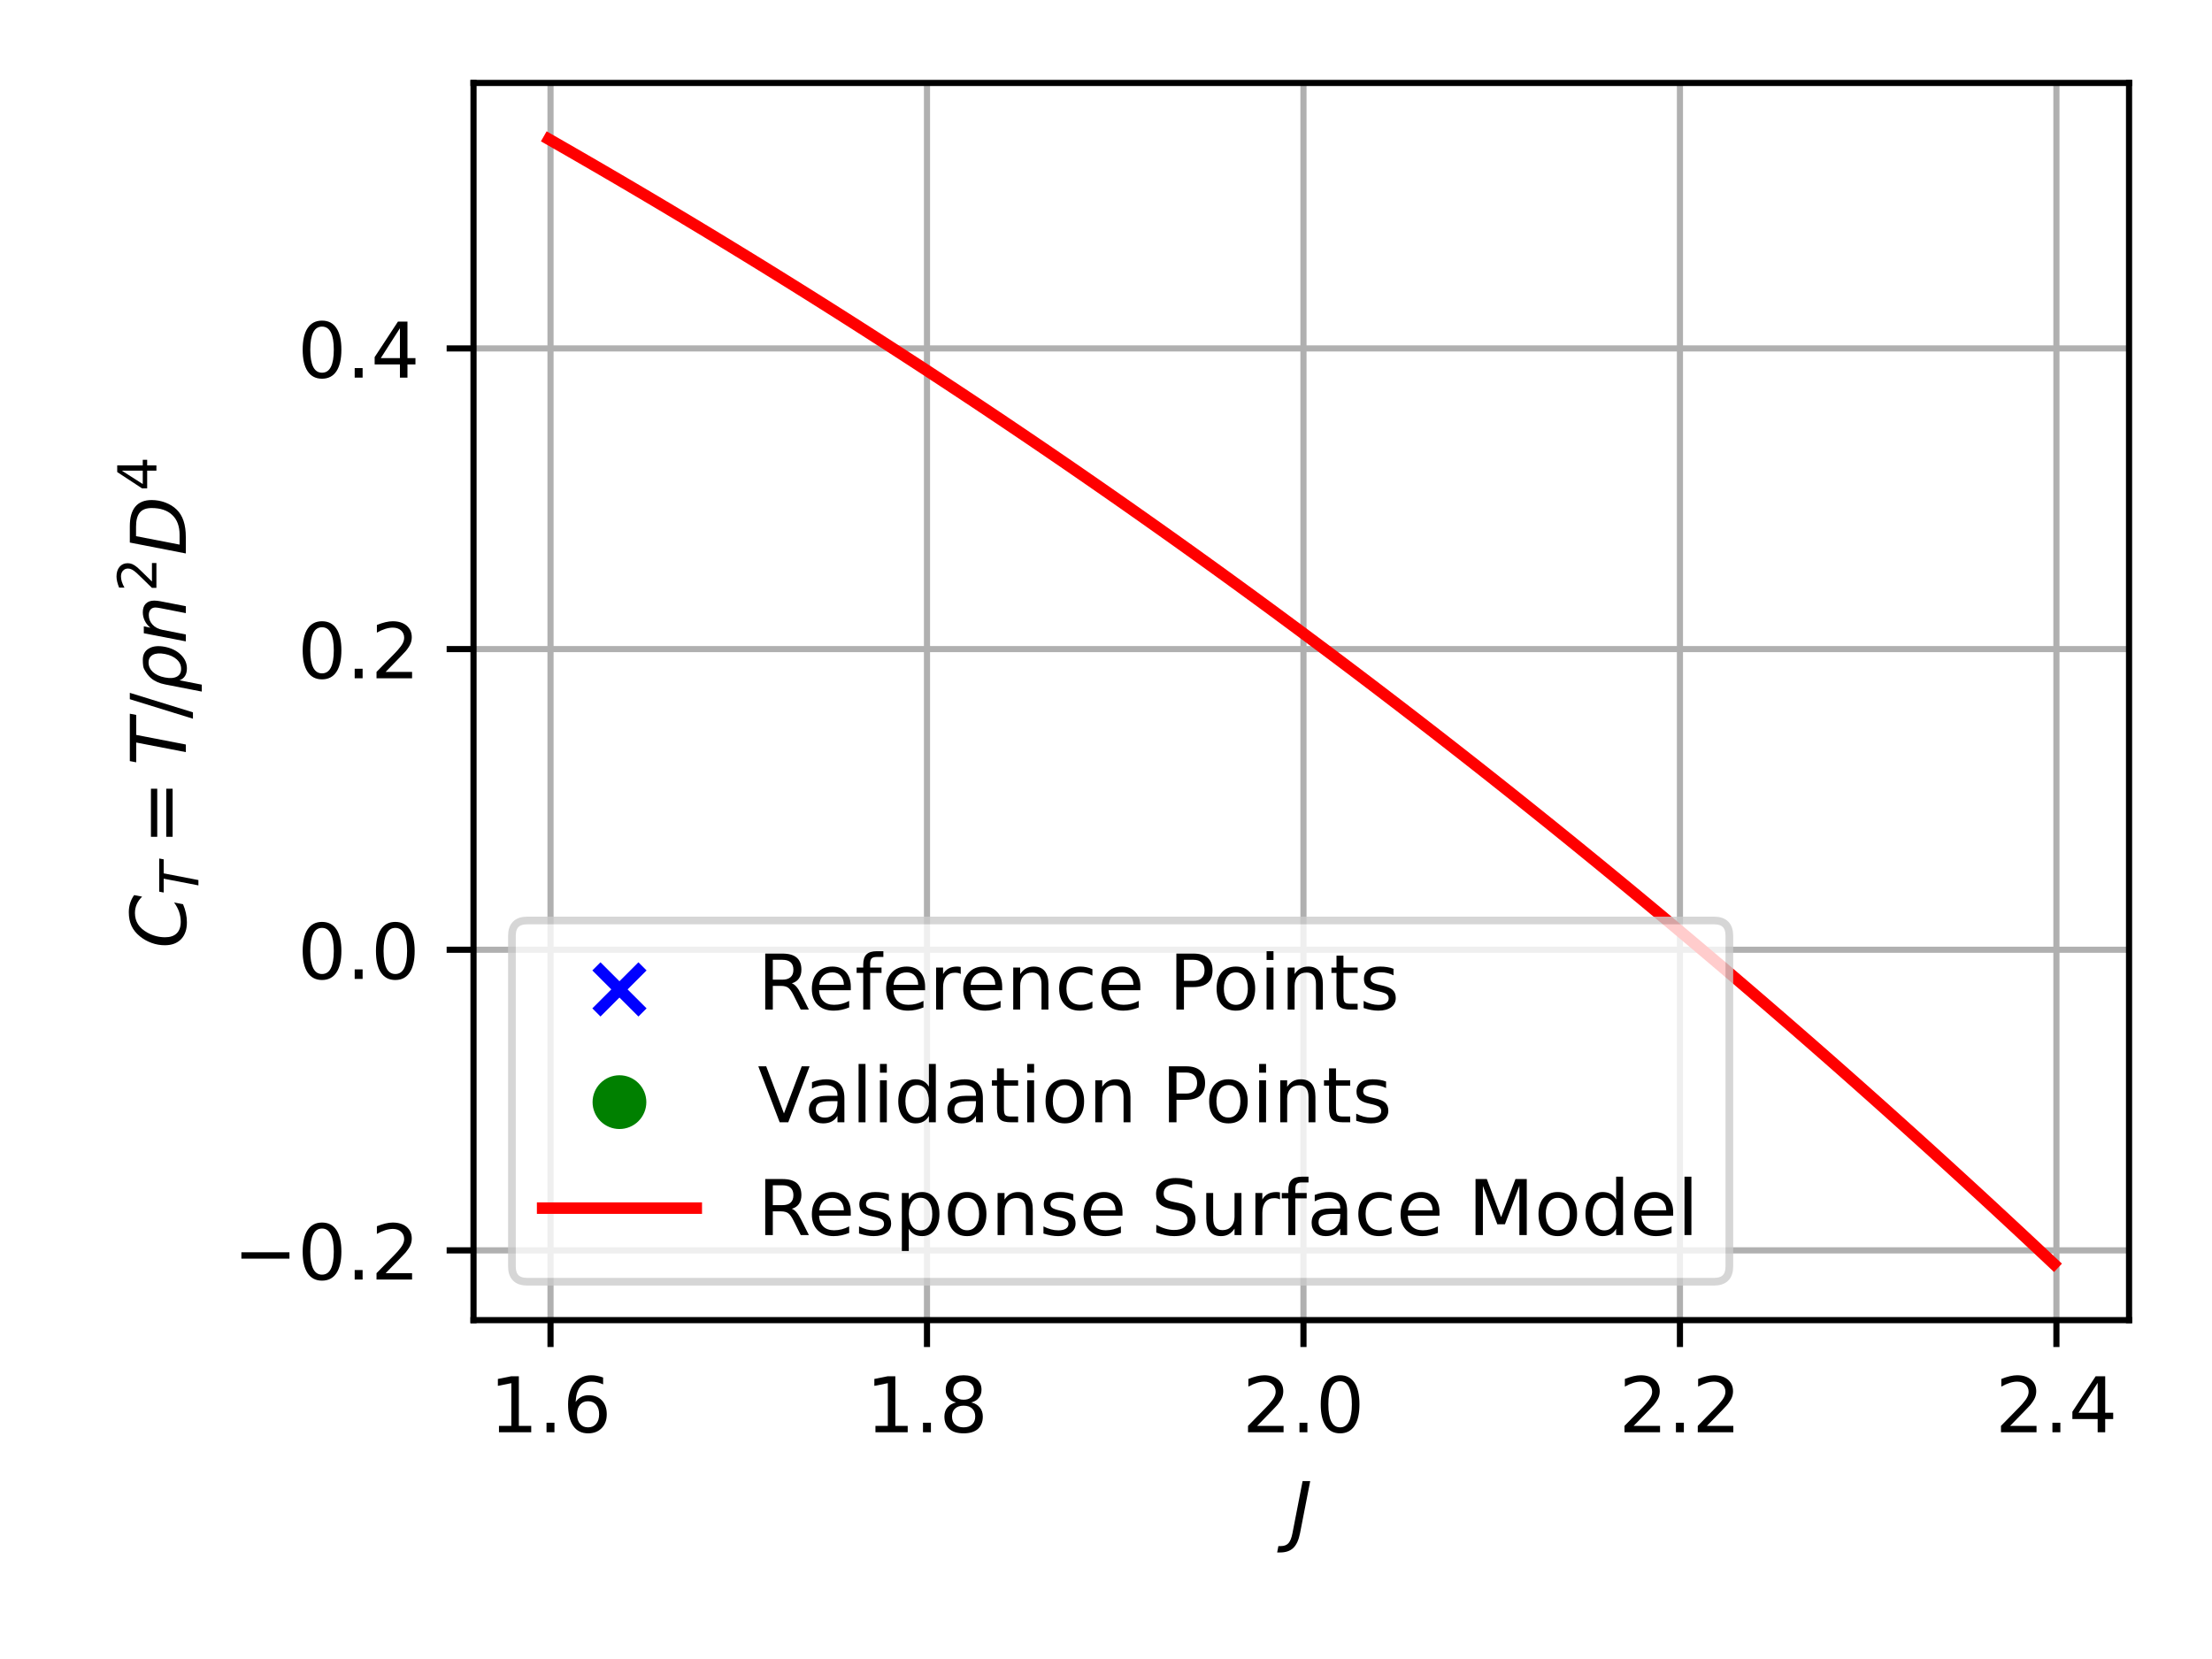
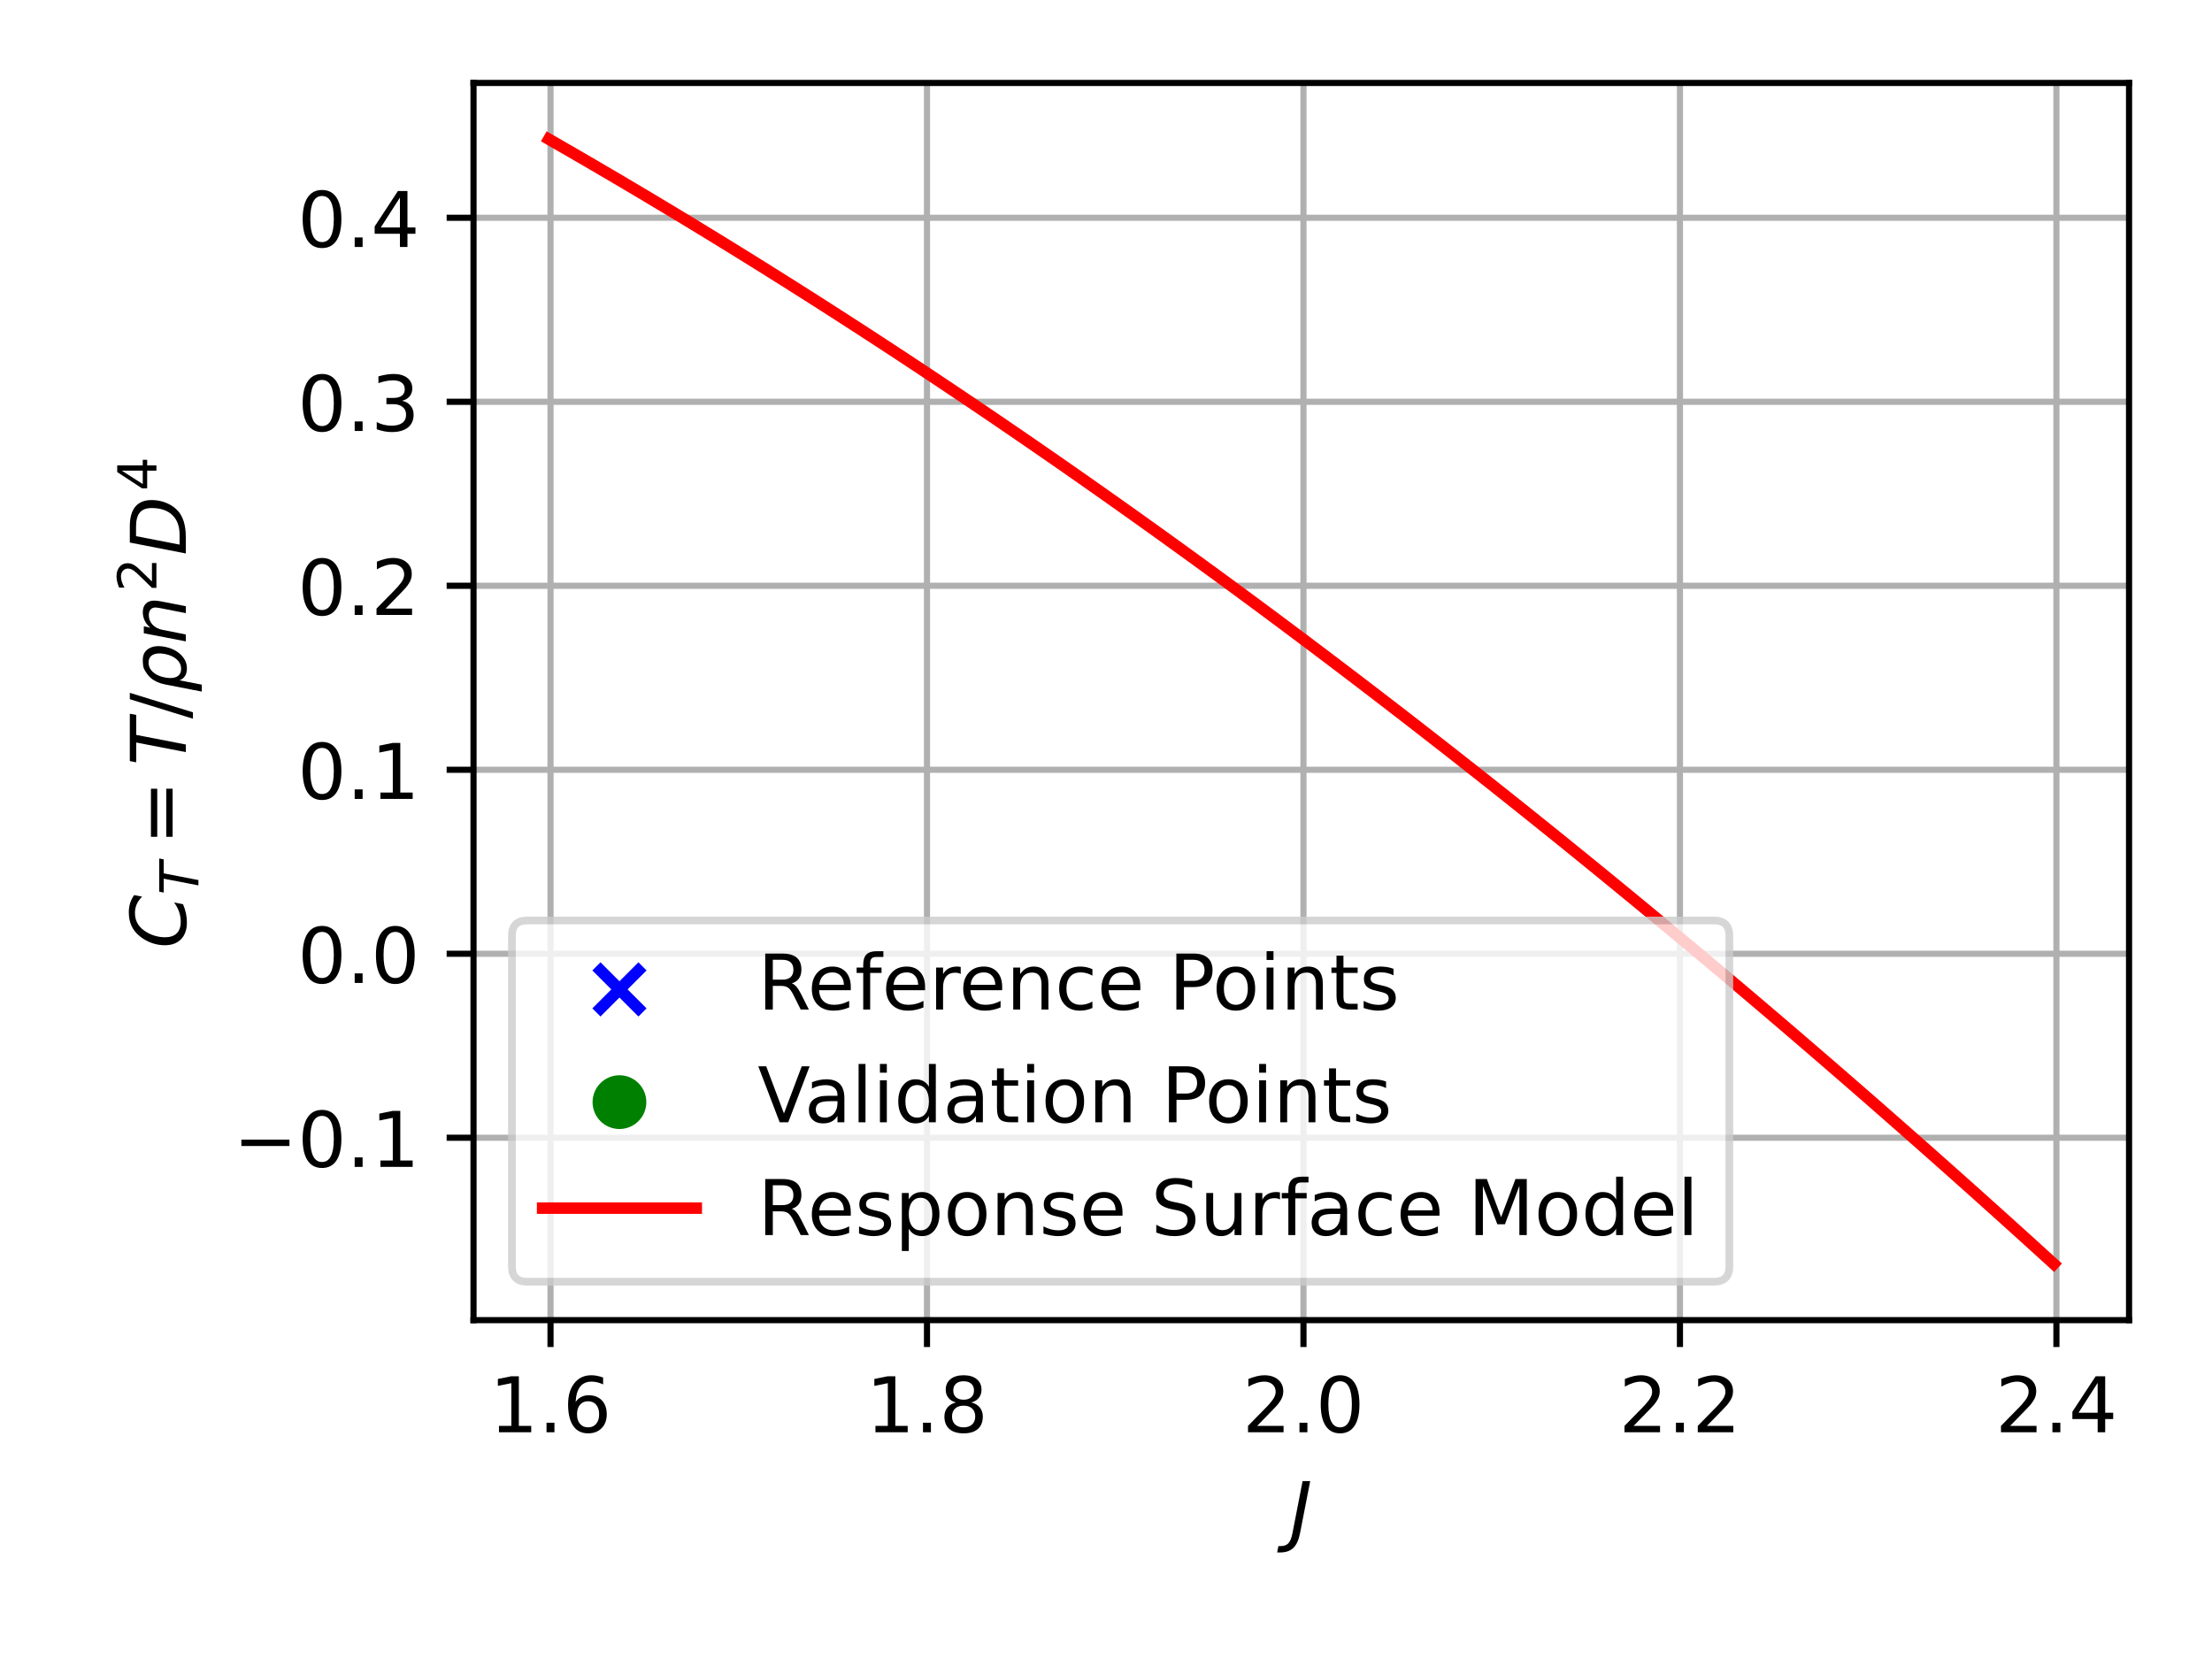
<svg xmlns="http://www.w3.org/2000/svg" xmlns:xlink="http://www.w3.org/1999/xlink" width="288pt" height="216pt" viewBox="0 0 288 216" version="1.1">
  <defs>
    <style type="text/css">*{stroke-linejoin: round; stroke-linecap: butt}</style>
  </defs>
  <g id="figure_1">
    <g id="patch_1">
      <path d="M 0 216  L 288 216  L 288 0  L 0 0  z " style="fill: #ffffff" />
    </g>
    <g id="axes_1">
      <g id="patch_2">
        <path d="M 61.652 171.88  L 277.2 171.88  L 277.2 10.8  L 61.652 10.8  z " style="fill: #ffffff" />
      </g>
      <g id="PathCollection_1" />
      <g id="PathCollection_2" />
      <g id="matplotlib.axis_1">
        <g id="xtick_1">
          <g id="line2d_1">
-             <path d="M 71.677 171.88  L 71.677 10.8  " clip-path="url(#p3c1b1d2e15)" style="fill: none; stroke: #b0b0b0; stroke-width: 0.8; stroke-linecap: square" />
+             <path d="M 71.677 171.88  L 71.677 10.8  " clip-path="url(#pb34cb0d547)" style="fill: none; stroke: #b0b0b0; stroke-width: 0.8; stroke-linecap: square" />
          </g>
          <g id="line2d_2">
            <defs>
-               <path id="md3c1ace499" d="M 0 0  L 0 3.5  " style="stroke: #000000; stroke-width: 0.8" />
-             </defs>
-             <g>
-               <use xlink:href="#md3c1ace499" x="71.677" y="171.88" style="stroke: #000000; stroke-width: 0.8" />
+               <path id="mb09e593b8b" d="M 0 0  L 0 3.5  " style="stroke: #000000; stroke-width: 0.8" />
+             </defs>
+             <g>
+               <use xlink:href="#mb09e593b8b" x="71.677" y="171.88" style="stroke: #000000; stroke-width: 0.8" />
            </g>
          </g>
          <g id="text_1">
            <g transform="translate(63.72524 186.4784) scale(0.1 -0.1)">
              <defs>
                <path id="DejaVuSans-31" d="M 794 531  L 1825 531  L 1825 4091  L 703 3866  L 703 4441  L 1819 4666  L 2450 4666  L 2450 531  L 3481 531  L 3481 0  L 794 0  L 794 531  z " transform="scale(0.015625)" />
                <path id="DejaVuSans-2e" d="M 684 794  L 1344 794  L 1344 0  L 684 0  L 684 794  z " transform="scale(0.015625)" />
                <path id="DejaVuSans-36" d="M 2113 2584  Q 1688 2584 1439 2293  Q 1191 2003 1191 1497  Q 1191 994 1439 701  Q 1688 409 2113 409  Q 2538 409 2786 701  Q 3034 994 3034 1497  Q 3034 2003 2786 2293  Q 2538 2584 2113 2584  z M 3366 4563  L 3366 3988  Q 3128 4100 2886 4159  Q 2644 4219 2406 4219  Q 1781 4219 1451 3797  Q 1122 3375 1075 2522  Q 1259 2794 1537 2939  Q 1816 3084 2150 3084  Q 2853 3084 3261 2657  Q 3669 2231 3669 1497  Q 3669 778 3244 343  Q 2819 -91 2113 -91  Q 1303 -91 875 529  Q 447 1150 447 2328  Q 447 3434 972 4092  Q 1497 4750 2381 4750  Q 2619 4750 2861 4703  Q 3103 4656 3366 4563  z " transform="scale(0.015625)" />
              </defs>
              <use xlink:href="#DejaVuSans-31" />
              <use xlink:href="#DejaVuSans-2e" x="63.623" />
              <use xlink:href="#DejaVuSans-36" x="95.41" />
            </g>
          </g>
        </g>
        <g id="xtick_2">
          <g id="line2d_3">
-             <path d="M 120.693 171.88  L 120.693 10.8  " clip-path="url(#p3c1b1d2e15)" style="fill: none; stroke: #b0b0b0; stroke-width: 0.8; stroke-linecap: square" />
+             <path d="M 120.693 171.88  L 120.693 10.8  " clip-path="url(#pb34cb0d547)" style="fill: none; stroke: #b0b0b0; stroke-width: 0.8; stroke-linecap: square" />
          </g>
          <g id="line2d_4">
            <g>
-               <use xlink:href="#md3c1ace499" x="120.693" y="171.88" style="stroke: #000000; stroke-width: 0.8" />
+               <use xlink:href="#mb09e593b8b" x="120.693" y="171.88" style="stroke: #000000; stroke-width: 0.8" />
            </g>
          </g>
          <g id="text_2">
            <g transform="translate(112.7418 186.4784) scale(0.1 -0.1)">
              <defs>
                <path id="DejaVuSans-38" d="M 2034 2216  Q 1584 2216 1326 1975  Q 1069 1734 1069 1313  Q 1069 891 1326 650  Q 1584 409 2034 409  Q 2484 409 2743 651  Q 3003 894 3003 1313  Q 3003 1734 2745 1975  Q 2488 2216 2034 2216  z M 1403 2484  Q 997 2584 770 2862  Q 544 3141 544 3541  Q 544 4100 942 4425  Q 1341 4750 2034 4750  Q 2731 4750 3128 4425  Q 3525 4100 3525 3541  Q 3525 3141 3298 2862  Q 3072 2584 2669 2484  Q 3125 2378 3379 2068  Q 3634 1759 3634 1313  Q 3634 634 3220 271  Q 2806 -91 2034 -91  Q 1263 -91 848 271  Q 434 634 434 1313  Q 434 1759 690 2068  Q 947 2378 1403 2484  z M 1172 3481  Q 1172 3119 1398 2916  Q 1625 2713 2034 2713  Q 2441 2713 2670 2916  Q 2900 3119 2900 3481  Q 2900 3844 2670 4047  Q 2441 4250 2034 4250  Q 1625 4250 1398 4047  Q 1172 3844 1172 3481  z " transform="scale(0.015625)" />
              </defs>
              <use xlink:href="#DejaVuSans-31" />
              <use xlink:href="#DejaVuSans-2e" x="63.623" />
              <use xlink:href="#DejaVuSans-38" x="95.41" />
            </g>
          </g>
        </g>
        <g id="xtick_3">
          <g id="line2d_5">
-             <path d="M 169.71 171.88  L 169.71 10.8  " clip-path="url(#p3c1b1d2e15)" style="fill: none; stroke: #b0b0b0; stroke-width: 0.8; stroke-linecap: square" />
+             <path d="M 169.71 171.88  L 169.71 10.8  " clip-path="url(#pb34cb0d547)" style="fill: none; stroke: #b0b0b0; stroke-width: 0.8; stroke-linecap: square" />
          </g>
          <g id="line2d_6">
            <g>
-               <use xlink:href="#md3c1ace499" x="169.71" y="171.88" style="stroke: #000000; stroke-width: 0.8" />
+               <use xlink:href="#mb09e593b8b" x="169.71" y="171.88" style="stroke: #000000; stroke-width: 0.8" />
            </g>
          </g>
          <g id="text_3">
            <g transform="translate(161.7584 186.4784) scale(0.1 -0.1)">
              <defs>
                <path id="DejaVuSans-32" d="M 1228 531  L 3431 531  L 3431 0  L 469 0  L 469 531  Q 828 903 1448 1529  Q 2069 2156 2228 2338  Q 2531 2678 2651 2914  Q 2772 3150 2772 3378  Q 2772 3750 2511 3984  Q 2250 4219 1831 4219  Q 1534 4219 1204 4116  Q 875 4013 500 3803  L 500 4441  Q 881 4594 1212 4672  Q 1544 4750 1819 4750  Q 2544 4750 2975 4387  Q 3406 4025 3406 3419  Q 3406 3131 3298 2873  Q 3191 2616 2906 2266  Q 2828 2175 2409 1742  Q 1991 1309 1228 531  z " transform="scale(0.015625)" />
                <path id="DejaVuSans-30" d="M 2034 4250  Q 1547 4250 1301 3770  Q 1056 3291 1056 2328  Q 1056 1369 1301 889  Q 1547 409 2034 409  Q 2525 409 2770 889  Q 3016 1369 3016 2328  Q 3016 3291 2770 3770  Q 2525 4250 2034 4250  z M 2034 4750  Q 2819 4750 3233 4129  Q 3647 3509 3647 2328  Q 3647 1150 3233 529  Q 2819 -91 2034 -91  Q 1250 -91 836 529  Q 422 1150 422 2328  Q 422 3509 836 4129  Q 1250 4750 2034 4750  z " transform="scale(0.015625)" />
              </defs>
              <use xlink:href="#DejaVuSans-32" />
              <use xlink:href="#DejaVuSans-2e" x="63.623" />
              <use xlink:href="#DejaVuSans-30" x="95.41" />
            </g>
          </g>
        </g>
        <g id="xtick_4">
          <g id="line2d_7">
-             <path d="M 218.727 171.88  L 218.727 10.8  " clip-path="url(#p3c1b1d2e15)" style="fill: none; stroke: #b0b0b0; stroke-width: 0.8; stroke-linecap: square" />
+             <path d="M 218.727 171.88  L 218.727 10.8  " clip-path="url(#pb34cb0d547)" style="fill: none; stroke: #b0b0b0; stroke-width: 0.8; stroke-linecap: square" />
          </g>
          <g id="line2d_8">
            <g>
-               <use xlink:href="#md3c1ace499" x="218.727" y="171.88" style="stroke: #000000; stroke-width: 0.8" />
+               <use xlink:href="#mb09e593b8b" x="218.727" y="171.88" style="stroke: #000000; stroke-width: 0.8" />
            </g>
          </g>
          <g id="text_4">
            <g transform="translate(210.775 186.4784) scale(0.1 -0.1)">
              <use xlink:href="#DejaVuSans-32" />
              <use xlink:href="#DejaVuSans-2e" x="63.623" />
              <use xlink:href="#DejaVuSans-32" x="95.41" />
            </g>
          </g>
        </g>
        <g id="xtick_5">
          <g id="line2d_9">
-             <path d="M 267.743 171.88  L 267.743 10.8  " clip-path="url(#p3c1b1d2e15)" style="fill: none; stroke: #b0b0b0; stroke-width: 0.8; stroke-linecap: square" />
+             <path d="M 267.743 171.88  L 267.743 10.8  " clip-path="url(#pb34cb0d547)" style="fill: none; stroke: #b0b0b0; stroke-width: 0.8; stroke-linecap: square" />
          </g>
          <g id="line2d_10">
            <g>
-               <use xlink:href="#md3c1ace499" x="267.743" y="171.88" style="stroke: #000000; stroke-width: 0.8" />
+               <use xlink:href="#mb09e593b8b" x="267.743" y="171.88" style="stroke: #000000; stroke-width: 0.8" />
            </g>
          </g>
          <g id="text_5">
            <g transform="translate(259.7916 186.4784) scale(0.1 -0.1)">
              <defs>
                <path id="DejaVuSans-34" d="M 2419 4116  L 825 1625  L 2419 1625  L 2419 4116  z M 2253 4666  L 3047 4666  L 3047 1625  L 3713 1625  L 3713 1100  L 3047 1100  L 3047 0  L 2419 0  L 2419 1100  L 313 1100  L 313 1709  L 2253 4666  z " transform="scale(0.015625)" />
              </defs>
              <use xlink:href="#DejaVuSans-32" />
              <use xlink:href="#DejaVuSans-2e" x="63.623" />
              <use xlink:href="#DejaVuSans-34" x="95.41" />
            </g>
          </g>
        </g>
        <g id="text_6">
          <g transform="translate(167.926 200.1362) scale(0.1 -0.1)">
            <defs>
              <path id="DejaVuSans-Oblique-4a" d="M 1069 4666  L 1703 4666  L 856 325  Q 691 -522 298 -901  Q -94 -1281 -800 -1281  L -1050 -1281  L -947 -750  L -750 -750  Q -328 -750 -109 -509  Q 109 -269 225 325  L 1069 4666  z " transform="scale(0.015625)" />
            </defs>
            <use xlink:href="#DejaVuSans-Oblique-4a" transform="translate(0 0.09375)" />
          </g>
        </g>
      </g>
      <g id="matplotlib.axis_2">
        <g id="ytick_1">
          <g id="line2d_11">
-             <path d="M 61.652 162.797  L 277.2 162.797  " clip-path="url(#p3c1b1d2e15)" style="fill: none; stroke: #b0b0b0; stroke-width: 0.8; stroke-linecap: square" />
+             <path d="M 61.652 148.13  L 277.2 148.13  " clip-path="url(#pb34cb0d547)" style="fill: none; stroke: #b0b0b0; stroke-width: 0.8; stroke-linecap: square" />
          </g>
          <g id="line2d_12">
            <defs>
-               <path id="mafb0c11d5c" d="M 0 0  L -3.5 0  " style="stroke: #000000; stroke-width: 0.8" />
-             </defs>
-             <g>
-               <use xlink:href="#mafb0c11d5c" x="61.652" y="162.797" style="stroke: #000000; stroke-width: 0.8" />
+               <path id="m1628532a9c" d="M 0 0  L -3.5 0  " style="stroke: #000000; stroke-width: 0.8" />
+             </defs>
+             <g>
+               <use xlink:href="#m1628532a9c" x="61.652" y="148.13" style="stroke: #000000; stroke-width: 0.8" />
            </g>
          </g>
          <g id="text_7">
-             <g transform="translate(30.36919 166.5966) scale(0.1 -0.1)">
+             <g transform="translate(30.36919 151.9291) scale(0.1 -0.1)">
              <defs>
                <path id="DejaVuSans-2212" d="M 678 2272  L 4684 2272  L 4684 1741  L 678 1741  L 678 2272  z " transform="scale(0.015625)" />
              </defs>
              <use xlink:href="#DejaVuSans-2212" />
              <use xlink:href="#DejaVuSans-30" x="83.789" />
              <use xlink:href="#DejaVuSans-2e" x="147.412" />
-               <use xlink:href="#DejaVuSans-32" x="179.199" />
+               <use xlink:href="#DejaVuSans-31" x="179.199" />
            </g>
          </g>
        </g>
        <g id="ytick_2">
          <g id="line2d_13">
-             <path d="M 61.652 123.654  L 277.2 123.654  " clip-path="url(#p3c1b1d2e15)" style="fill: none; stroke: #b0b0b0; stroke-width: 0.8; stroke-linecap: square" />
+             <path d="M 61.652 124.175  L 277.2 124.175  " clip-path="url(#pb34cb0d547)" style="fill: none; stroke: #b0b0b0; stroke-width: 0.8; stroke-linecap: square" />
          </g>
          <g id="line2d_14">
            <g>
-               <use xlink:href="#mafb0c11d5c" x="61.652" y="123.654" style="stroke: #000000; stroke-width: 0.8" />
+               <use xlink:href="#m1628532a9c" x="61.652" y="124.175" style="stroke: #000000; stroke-width: 0.8" />
            </g>
          </g>
          <g id="text_8">
-             <g transform="translate(38.74887 127.4529) scale(0.1 -0.1)">
+             <g transform="translate(38.74887 127.9746) scale(0.1 -0.1)">
              <use xlink:href="#DejaVuSans-30" />
              <use xlink:href="#DejaVuSans-2e" x="63.623" />
              <use xlink:href="#DejaVuSans-30" x="95.41" />
            </g>
          </g>
        </g>
        <g id="ytick_3">
          <g id="line2d_15">
-             <path d="M 61.652 84.51  L 277.2 84.51  " clip-path="url(#p3c1b1d2e15)" style="fill: none; stroke: #b0b0b0; stroke-width: 0.8; stroke-linecap: square" />
+             <path d="M 61.652 100.221  L 277.2 100.221  " clip-path="url(#pb34cb0d547)" style="fill: none; stroke: #b0b0b0; stroke-width: 0.8; stroke-linecap: square" />
          </g>
          <g id="line2d_16">
            <g>
-               <use xlink:href="#mafb0c11d5c" x="61.652" y="84.51" style="stroke: #000000; stroke-width: 0.8" />
+               <use xlink:href="#m1628532a9c" x="61.652" y="100.221" style="stroke: #000000; stroke-width: 0.8" />
            </g>
          </g>
          <g id="text_9">
-             <g transform="translate(38.74887 88.30914) scale(0.1 -0.1)">
+             <g transform="translate(38.74887 104.02) scale(0.1 -0.1)">
              <use xlink:href="#DejaVuSans-30" />
              <use xlink:href="#DejaVuSans-2e" x="63.623" />
-               <use xlink:href="#DejaVuSans-32" x="95.41" />
+               <use xlink:href="#DejaVuSans-31" x="95.41" />
            </g>
          </g>
        </g>
        <g id="ytick_4">
          <g id="line2d_17">
-             <path d="M 61.652 45.366  L 277.2 45.366  " clip-path="url(#p3c1b1d2e15)" style="fill: none; stroke: #b0b0b0; stroke-width: 0.8; stroke-linecap: square" />
+             <path d="M 61.652 76.266  L 277.2 76.266  " clip-path="url(#pb34cb0d547)" style="fill: none; stroke: #b0b0b0; stroke-width: 0.8; stroke-linecap: square" />
          </g>
          <g id="line2d_18">
            <g>
-               <use xlink:href="#mafb0c11d5c" x="61.652" y="45.366" style="stroke: #000000; stroke-width: 0.8" />
+               <use xlink:href="#m1628532a9c" x="61.652" y="76.266" style="stroke: #000000; stroke-width: 0.8" />
            </g>
          </g>
          <g id="text_10">
-             <g transform="translate(38.74887 49.16539) scale(0.1 -0.1)">
+             <g transform="translate(38.74887 80.06548) scale(0.1 -0.1)">
              <use xlink:href="#DejaVuSans-30" />
              <use xlink:href="#DejaVuSans-2e" x="63.623" />
+               <use xlink:href="#DejaVuSans-32" x="95.41" />
+             </g>
+           </g>
+         </g>
+         <g id="ytick_5">
+           <g id="line2d_19">
+             <path d="M 61.652 52.312  L 277.2 52.312  " clip-path="url(#pb34cb0d547)" style="fill: none; stroke: #b0b0b0; stroke-width: 0.8; stroke-linecap: square" />
+           </g>
+           <g id="line2d_20">
+             <g>
+               <use xlink:href="#m1628532a9c" x="61.652" y="52.312" style="stroke: #000000; stroke-width: 0.8" />
+             </g>
+           </g>
+           <g id="text_11">
+             <g transform="translate(38.74887 56.11094) scale(0.1 -0.1)">
+               <defs>
+                 <path id="DejaVuSans-33" d="M 2597 2516  Q 3050 2419 3304 2112  Q 3559 1806 3559 1356  Q 3559 666 3084 287  Q 2609 -91 1734 -91  Q 1441 -91 1130 -33  Q 819 25 488 141  L 488 750  Q 750 597 1062 519  Q 1375 441 1716 441  Q 2309 441 2620 675  Q 2931 909 2931 1356  Q 2931 1769 2642 2001  Q 2353 2234 1838 2234  L 1294 2234  L 1294 2753  L 1863 2753  Q 2328 2753 2575 2939  Q 2822 3125 2822 3475  Q 2822 3834 2567 4026  Q 2313 4219 1838 4219  Q 1578 4219 1281 4162  Q 984 4106 628 3988  L 628 4550  Q 988 4650 1302 4700  Q 1616 4750 1894 4750  Q 2613 4750 3031 4423  Q 3450 4097 3450 3541  Q 3450 3153 3228 2886  Q 3006 2619 2597 2516  z " transform="scale(0.015625)" />
+               </defs>
+               <use xlink:href="#DejaVuSans-30" />
+               <use xlink:href="#DejaVuSans-2e" x="63.623" />
+               <use xlink:href="#DejaVuSans-33" x="95.41" />
+             </g>
+           </g>
+         </g>
+         <g id="ytick_6">
+           <g id="line2d_21">
+             <path d="M 61.652 28.357  L 277.2 28.357  " clip-path="url(#pb34cb0d547)" style="fill: none; stroke: #b0b0b0; stroke-width: 0.8; stroke-linecap: square" />
+           </g>
+           <g id="line2d_22">
+             <g>
+               <use xlink:href="#m1628532a9c" x="61.652" y="28.357" style="stroke: #000000; stroke-width: 0.8" />
+             </g>
+           </g>
+           <g id="text_12">
+             <g transform="translate(38.74887 32.15639) scale(0.1 -0.1)">
+               <use xlink:href="#DejaVuSans-30" />
+               <use xlink:href="#DejaVuSans-2e" x="63.623" />
              <use xlink:href="#DejaVuSans-34" x="95.41" />
            </g>
          </g>
        </g>
-         <g id="text_11">
+         <g id="text_13">
          <g transform="translate(24.26919 123.49) rotate(-90) scale(0.1 -0.1)">
            <defs>
              <path id="DejaVuSans-Oblique-43" d="M 4447 4306  L 4319 3641  Q 4019 3944 3683 4091  Q 3347 4238 2956 4238  Q 2422 4238 2017 3981  Q 1613 3725 1319 3200  Q 1131 2863 1032 2486  Q 934 2109 934 1728  Q 934 1091 1264 756  Q 1594 422 2222 422  Q 2656 422 3056 561  Q 3456 700 3834 978  L 3688 231  Q 3316 72 2936 -9  Q 2556 -91 2175 -91  Q 1278 -91 773 396  Q 269 884 269 1753  Q 269 2309 461 2846  Q 653 3384 1013 3828  Q 1394 4300 1883 4525  Q 2372 4750 3022 4750  Q 3422 4750 3780 4639  Q 4138 4528 4447 4306  z " transform="scale(0.015625)" />
              <path id="DejaVuSans-Oblique-54" d="M 378 4666  L 4325 4666  L 4225 4134  L 2559 4134  L 1759 0  L 1125 0  L 1925 4134  L 275 4134  L 378 4666  z " transform="scale(0.015625)" />
              <path id="DejaVuSans-3d" d="M 678 2906  L 4684 2906  L 4684 2381  L 678 2381  L 678 2906  z M 678 1631  L 4684 1631  L 4684 1100  L 678 1100  L 678 1631  z " transform="scale(0.015625)" />
              <path id="DejaVuSans-2f" d="M 1625 4666  L 2156 4666  L 531 -594  L 0 -594  L 1625 4666  z " transform="scale(0.015625)" />
              <path id="DejaVuSans-Oblique-3c1" d="M 1203 2875  Q 1453 3194 1981 3475  Q 2188 3584 2756 3584  Q 3394 3584 3694 3078  Q 3994 2572 3834 1747  Q 3672 922 3175 415  Q 2678 -91 2041 -91  Q 1656 -91 1409 63  Q 1163 213 1044 525  L 681 -1331  L 103 -1331  L 697 1716  Q 838 2438 1203 2875  z M 3238 1747  Q 3359 2381 3169 2744  Q 2978 3103 2522 3103  Q 2066 3103 1734 2744  Q 1403 2381 1281 1747  Q 1156 1113 1347 750  Q 1538 391 1994 391  Q 2450 391 2781 750  Q 3113 1113 3238 1747  z " transform="scale(0.015625)" />
              <path id="DejaVuSans-Oblique-6e" d="M 3566 2113  L 3156 0  L 2578 0  L 2988 2091  Q 3016 2238 3031 2350  Q 3047 2463 3047 2528  Q 3047 2791 2881 2937  Q 2716 3084 2419 3084  Q 1956 3084 1622 2776  Q 1288 2469 1184 1941  L 800 0  L 225 0  L 903 3500  L 1478 3500  L 1363 2950  Q 1603 3253 1940 3418  Q 2278 3584 2650 3584  Q 3113 3584 3367 3334  Q 3622 3084 3622 2631  Q 3622 2519 3608 2391  Q 3594 2263 3566 2113  z " transform="scale(0.015625)" />
              <path id="DejaVuSans-Oblique-44" d="M 1081 4666  L 2438 4666  Q 3519 4666 4070 4208  Q 4622 3750 4622 2847  Q 4622 2250 4412 1698  Q 4203 1147 3834 769  Q 3463 381 2891 190  Q 2319 0 1538 0  L 172 0  L 1081 4666  z M 1613 4147  L 909 519  L 1734 519  Q 2794 519 3375 1128  Q 3956 1738 3956 2847  Q 3956 3519 3581 3833  Q 3206 4147 2406 4147  L 1613 4147  z " transform="scale(0.015625)" />
            </defs>
            <use xlink:href="#DejaVuSans-Oblique-43" transform="translate(0 0.765625)" />
            <use xlink:href="#DejaVuSans-Oblique-54" transform="translate(69.82422 -15.64062) scale(0.7)" />
            <use xlink:href="#DejaVuSans-3d" transform="translate(134.7998 0.765625)" />
            <use xlink:href="#DejaVuSans-Oblique-54" transform="translate(238.0713 0.765625)" />
            <use xlink:href="#DejaVuSans-2f" transform="translate(299.1553 0.765625)" />
            <use xlink:href="#DejaVuSans-Oblique-3c1" transform="translate(332.8467 0.765625)" />
            <use xlink:href="#DejaVuSans-Oblique-6e" transform="translate(396.3232 0.765625)" />
            <use xlink:href="#DejaVuSans-32" transform="translate(464.352 39.04688) scale(0.7)" />
            <use xlink:href="#DejaVuSans-Oblique-44" transform="translate(511.6226 0.765625)" />
            <use xlink:href="#DejaVuSans-34" transform="translate(595.6413 39.04688) scale(0.7)" />
          </g>
        </g>
      </g>
-       <g id="line2d_19">
-         <path d="M 71.45 18.122  L 73.429 19.255  L 75.408 20.395  L 77.388 21.541  L 79.367 22.693  L 81.346 23.852  L 83.326 25.017  L 85.305 26.189  L 87.284 27.367  L 89.264 28.552  L 91.243 29.744  L 93.222 30.941  L 95.201 32.146  L 97.181 33.357  L 99.16 34.574  L 101.139 35.799  L 103.119 37.03  L 105.098 38.267  L 107.077 39.512  L 109.057 40.763  L 111.036 42.02  L 113.015 43.285  L 114.995 44.556  L 116.974 45.835  L 118.953 47.12  L 120.933 48.411  L 122.912 49.71  L 124.891 51.016  L 126.871 52.328  L 128.85 53.648  L 130.829 54.974  L 132.809 56.308  L 134.788 57.648  L 136.767 58.996  L 138.747 60.35  L 140.726 61.712  L 142.705 63.081  L 144.684 64.456  L 146.664 65.839  L 148.643 67.23  L 150.622 68.627  L 152.602 70.031  L 154.581 71.443  L 156.56 72.862  L 158.54 74.288  L 160.519 75.722  L 162.498 77.163  L 164.478 78.611  L 166.457 80.066  L 168.436 81.529  L 170.416 83  L 172.395 84.477  L 174.374 85.963  L 176.354 87.455  L 178.333 88.955  L 180.312 90.463  L 182.292 91.978  L 184.271 93.501  L 186.25 95.031  L 188.23 96.569  L 190.209 98.114  L 192.188 99.667  L 194.168 101.228  L 196.147 102.797  L 198.126 104.373  L 200.105 105.957  L 202.085 107.548  L 204.064 109.148  L 206.043 110.755  L 208.023 112.37  L 210.002 113.993  L 211.981 115.623  L 213.961 117.262  L 215.94 118.908  L 217.919 120.563  L 219.899 122.225  L 221.878 123.895  L 223.857 125.573  L 225.837 127.26  L 227.816 128.954  L 229.795 130.656  L 231.775 132.367  L 233.754 134.085  L 235.733 135.812  L 237.713 137.546  L 239.692 139.289  L 241.671 141.04  L 243.651 142.8  L 245.63 144.567  L 247.609 146.343  L 249.588 148.127  L 251.568 149.919  L 253.547 151.72  L 255.526 153.529  L 257.506 155.346  L 259.485 157.171  L 261.464 159.006  L 263.444 160.848  L 265.423 162.699  L 267.402 164.558  " clip-path="url(#p3c1b1d2e15)" style="fill: none; stroke: #ff0000; stroke-width: 1.5; stroke-linecap: square" />
+       <g id="line2d_23">
+         <path d="M 71.45 18.122  L 73.429 19.258  L 75.408 20.402  L 77.388 21.553  L 79.367 22.712  L 81.346 23.878  L 83.326 25.051  L 85.305 26.232  L 87.284 27.42  L 89.264 28.615  L 91.243 29.818  L 93.222 31.028  L 95.201 32.246  L 97.181 33.471  L 99.16 34.703  L 101.139 35.942  L 103.119 37.188  L 105.098 38.442  L 107.077 39.703  L 109.057 40.971  L 111.036 42.247  L 113.015 43.529  L 114.995 44.819  L 116.974 46.116  L 118.953 47.42  L 120.933 48.731  L 122.912 50.05  L 124.891 51.375  L 126.871 52.707  L 128.85 54.047  L 130.829 55.393  L 132.809 56.747  L 134.788 58.108  L 136.767 59.475  L 138.747 60.85  L 140.726 62.232  L 142.705 63.62  L 144.684 65.016  L 146.664 66.419  L 148.643 67.828  L 150.622 69.244  L 152.602 70.668  L 154.581 72.098  L 156.56 73.535  L 158.54 74.979  L 160.519 76.43  L 162.498 77.887  L 164.478 79.352  L 166.457 80.823  L 168.436 82.301  L 170.416 83.786  L 172.395 85.277  L 174.374 86.776  L 176.354 88.281  L 178.333 89.793  L 180.312 91.311  L 182.292 92.836  L 184.271 94.368  L 186.25 95.907  L 188.23 97.452  L 190.209 99.004  L 192.188 100.562  L 194.168 102.127  L 196.147 103.699  L 198.126 105.277  L 200.105 106.862  L 202.085 108.454  L 204.064 110.052  L 206.043 111.656  L 208.023 113.267  L 210.002 114.885  L 211.981 116.509  L 213.961 118.139  L 215.94 119.776  L 217.919 121.419  L 219.899 123.069  L 221.878 124.725  L 223.857 126.388  L 225.837 128.057  L 227.816 129.732  L 229.795 131.414  L 231.775 133.102  L 233.754 134.797  L 235.733 136.497  L 237.713 138.205  L 239.692 139.918  L 241.671 141.638  L 243.651 143.363  L 245.63 145.096  L 247.609 146.834  L 249.588 148.579  L 251.568 150.33  L 253.547 152.087  L 255.526 153.85  L 257.506 155.619  L 259.485 157.395  L 261.464 159.176  L 263.444 160.964  L 265.423 162.758  L 267.402 164.558  " clip-path="url(#pb34cb0d547)" style="fill: none; stroke: #ff0000; stroke-width: 1.5; stroke-linecap: square" />
      </g>
      <g id="patch_3">
        <path d="M 61.652 171.88  L 61.652 10.8  " style="fill: none; stroke: #000000; stroke-width: 0.8; stroke-linejoin: miter; stroke-linecap: square" />
      </g>
      <g id="patch_4">
        <path d="M 277.2 171.88  L 277.2 10.8  " style="fill: none; stroke: #000000; stroke-width: 0.8; stroke-linejoin: miter; stroke-linecap: square" />
      </g>
      <g id="patch_5">
        <path d="M 61.652 171.88  L 277.2 171.88  " style="fill: none; stroke: #000000; stroke-width: 0.8; stroke-linejoin: miter; stroke-linecap: square" />
      </g>
      <g id="patch_6">
        <path d="M 61.652 10.8  L 277.2 10.8  " style="fill: none; stroke: #000000; stroke-width: 0.8; stroke-linejoin: miter; stroke-linecap: square" />
      </g>
      <g id="legend_1">
        <g id="patch_7">
          <path d="M 68.652 166.88  L 223.16 166.88  Q 225.16 166.88 225.16 164.88  L 225.16 121.846  Q 225.16 119.846 223.16 119.846  L 68.652 119.846  Q 66.652 119.846 66.652 121.846  L 66.652 164.88  Q 66.652 166.88 68.652 166.88  z " style="fill: #ffffff; opacity: 0.8; stroke: #cccccc; stroke-linejoin: miter" />
        </g>
        <g id="PathCollection_3">
          <defs>
-             <path id="md3811c3de9" d="M -3 3  L 3 -3  M -3 -3  L 3 3  " style="stroke: #0000ff; stroke-width: 1.5" />
+             <path id="mf04cfce886" d="M -3 3  L 3 -3  M -3 -3  L 3 3  " style="stroke: #0000ff; stroke-width: 1.5" />
          </defs>
          <g>
-             <use xlink:href="#md3811c3de9" x="80.652" y="128.819" style="fill: #0000ff; stroke: #0000ff; stroke-width: 1.5" />
-           </g>
-         </g>
-         <g id="text_12">
+             <use xlink:href="#mf04cfce886" x="80.652" y="128.819" style="fill: #0000ff; stroke: #0000ff; stroke-width: 1.5" />
+           </g>
+         </g>
+         <g id="text_14">
          <g transform="translate(98.652 131.4441) scale(0.1 -0.1)">
            <defs>
              <path id="DejaVuSans-52" d="M 2841 2188  Q 3044 2119 3236 1894  Q 3428 1669 3622 1275  L 4263 0  L 3584 0  L 2988 1197  Q 2756 1666 2539 1819  Q 2322 1972 1947 1972  L 1259 1972  L 1259 0  L 628 0  L 628 4666  L 2053 4666  Q 2853 4666 3247 4331  Q 3641 3997 3641 3322  Q 3641 2881 3436 2590  Q 3231 2300 2841 2188  z M 1259 4147  L 1259 2491  L 2053 2491  Q 2509 2491 2742 2702  Q 2975 2913 2975 3322  Q 2975 3731 2742 3939  Q 2509 4147 2053 4147  L 1259 4147  z " transform="scale(0.015625)" />
              <path id="DejaVuSans-65" d="M 3597 1894  L 3597 1613  L 953 1613  Q 991 1019 1311 708  Q 1631 397 2203 397  Q 2534 397 2845 478  Q 3156 559 3463 722  L 3463 178  Q 3153 47 2828 -22  Q 2503 -91 2169 -91  Q 1331 -91 842 396  Q 353 884 353 1716  Q 353 2575 817 3079  Q 1281 3584 2069 3584  Q 2775 3584 3186 3129  Q 3597 2675 3597 1894  z M 3022 2063  Q 3016 2534 2758 2815  Q 2500 3097 2075 3097  Q 1594 3097 1305 2825  Q 1016 2553 972 2059  L 3022 2063  z " transform="scale(0.015625)" />
              <path id="DejaVuSans-66" d="M 2375 4863  L 2375 4384  L 1825 4384  Q 1516 4384 1395 4259  Q 1275 4134 1275 3809  L 1275 3500  L 2222 3500  L 2222 3053  L 1275 3053  L 1275 0  L 697 0  L 697 3053  L 147 3053  L 147 3500  L 697 3500  L 697 3744  Q 697 4328 969 4595  Q 1241 4863 1831 4863  L 2375 4863  z " transform="scale(0.015625)" />
              <path id="DejaVuSans-72" d="M 2631 2963  Q 2534 3019 2420 3045  Q 2306 3072 2169 3072  Q 1681 3072 1420 2755  Q 1159 2438 1159 1844  L 1159 0  L 581 0  L 581 3500  L 1159 3500  L 1159 2956  Q 1341 3275 1631 3429  Q 1922 3584 2338 3584  Q 2397 3584 2469 3576  Q 2541 3569 2628 3553  L 2631 2963  z " transform="scale(0.015625)" />
              <path id="DejaVuSans-6e" d="M 3513 2113  L 3513 0  L 2938 0  L 2938 2094  Q 2938 2591 2744 2837  Q 2550 3084 2163 3084  Q 1697 3084 1428 2787  Q 1159 2491 1159 1978  L 1159 0  L 581 0  L 581 3500  L 1159 3500  L 1159 2956  Q 1366 3272 1645 3428  Q 1925 3584 2291 3584  Q 2894 3584 3203 3211  Q 3513 2838 3513 2113  z " transform="scale(0.015625)" />
              <path id="DejaVuSans-63" d="M 3122 3366  L 3122 2828  Q 2878 2963 2633 3030  Q 2388 3097 2138 3097  Q 1578 3097 1268 2742  Q 959 2388 959 1747  Q 959 1106 1268 751  Q 1578 397 2138 397  Q 2388 397 2633 464  Q 2878 531 3122 666  L 3122 134  Q 2881 22 2623 -34  Q 2366 -91 2075 -91  Q 1284 -91 818 406  Q 353 903 353 1747  Q 353 2603 823 3093  Q 1294 3584 2113 3584  Q 2378 3584 2631 3529  Q 2884 3475 3122 3366  z " transform="scale(0.015625)" />
              <path id="DejaVuSans-20" transform="scale(0.015625)" />
              <path id="DejaVuSans-50" d="M 1259 4147  L 1259 2394  L 2053 2394  Q 2494 2394 2734 2622  Q 2975 2850 2975 3272  Q 2975 3691 2734 3919  Q 2494 4147 2053 4147  L 1259 4147  z M 628 4666  L 2053 4666  Q 2838 4666 3239 4311  Q 3641 3956 3641 3272  Q 3641 2581 3239 2228  Q 2838 1875 2053 1875  L 1259 1875  L 1259 0  L 628 0  L 628 4666  z " transform="scale(0.015625)" />
              <path id="DejaVuSans-6f" d="M 1959 3097  Q 1497 3097 1228 2736  Q 959 2375 959 1747  Q 959 1119 1226 758  Q 1494 397 1959 397  Q 2419 397 2687 759  Q 2956 1122 2956 1747  Q 2956 2369 2687 2733  Q 2419 3097 1959 3097  z M 1959 3584  Q 2709 3584 3137 3096  Q 3566 2609 3566 1747  Q 3566 888 3137 398  Q 2709 -91 1959 -91  Q 1206 -91 779 398  Q 353 888 353 1747  Q 353 2609 779 3096  Q 1206 3584 1959 3584  z " transform="scale(0.015625)" />
              <path id="DejaVuSans-69" d="M 603 3500  L 1178 3500  L 1178 0  L 603 0  L 603 3500  z M 603 4863  L 1178 4863  L 1178 4134  L 603 4134  L 603 4863  z " transform="scale(0.015625)" />
              <path id="DejaVuSans-74" d="M 1172 4494  L 1172 3500  L 2356 3500  L 2356 3053  L 1172 3053  L 1172 1153  Q 1172 725 1289 603  Q 1406 481 1766 481  L 2356 481  L 2356 0  L 1766 0  Q 1100 0 847 248  Q 594 497 594 1153  L 594 3053  L 172 3053  L 172 3500  L 594 3500  L 594 4494  L 1172 4494  z " transform="scale(0.015625)" />
              <path id="DejaVuSans-73" d="M 2834 3397  L 2834 2853  Q 2591 2978 2328 3040  Q 2066 3103 1784 3103  Q 1356 3103 1142 2972  Q 928 2841 928 2578  Q 928 2378 1081 2264  Q 1234 2150 1697 2047  L 1894 2003  Q 2506 1872 2764 1633  Q 3022 1394 3022 966  Q 3022 478 2636 193  Q 2250 -91 1575 -91  Q 1294 -91 989 -36  Q 684 19 347 128  L 347 722  Q 666 556 975 473  Q 1284 391 1588 391  Q 1994 391 2212 530  Q 2431 669 2431 922  Q 2431 1156 2273 1281  Q 2116 1406 1581 1522  L 1381 1569  Q 847 1681 609 1914  Q 372 2147 372 2553  Q 372 3047 722 3315  Q 1072 3584 1716 3584  Q 2034 3584 2315 3537  Q 2597 3491 2834 3397  z " transform="scale(0.015625)" />
            </defs>
            <use xlink:href="#DejaVuSans-52" />
            <use xlink:href="#DejaVuSans-65" x="64.982" />
            <use xlink:href="#DejaVuSans-66" x="126.506" />
            <use xlink:href="#DejaVuSans-65" x="161.711" />
            <use xlink:href="#DejaVuSans-72" x="223.234" />
            <use xlink:href="#DejaVuSans-65" x="262.098" />
            <use xlink:href="#DejaVuSans-6e" x="323.621" />
            <use xlink:href="#DejaVuSans-63" x="387" />
            <use xlink:href="#DejaVuSans-65" x="441.98" />
            <use xlink:href="#DejaVuSans-20" x="503.504" />
            <use xlink:href="#DejaVuSans-50" x="535.291" />
            <use xlink:href="#DejaVuSans-6f" x="591.969" />
            <use xlink:href="#DejaVuSans-69" x="653.15" />
            <use xlink:href="#DejaVuSans-6e" x="680.934" />
            <use xlink:href="#DejaVuSans-74" x="744.312" />
            <use xlink:href="#DejaVuSans-73" x="783.521" />
          </g>
        </g>
        <g id="PathCollection_4">
          <defs>
-             <path id="ma9babcebdd" d="M 0 3  C 0.796 3 1.559 2.684 2.121 2.121  C 2.684 1.559 3 0.796 3 0  C 3 -0.796 2.684 -1.559 2.121 -2.121  C 1.559 -2.684 0.796 -3 0 -3  C -0.796 -3 -1.559 -2.684 -2.121 -2.121  C -2.684 -1.559 -3 -0.796 -3 0  C -3 0.796 -2.684 1.559 -2.121 2.121  C -1.559 2.684 -0.796 3 0 3  z " style="stroke: #008000" />
+             <path id="m59229de230" d="M 0 3  C 0.796 3 1.559 2.684 2.121 2.121  C 2.684 1.559 3 0.796 3 0  C 3 -0.796 2.684 -1.559 2.121 -2.121  C 1.559 -2.684 0.796 -3 0 -3  C -0.796 -3 -1.559 -2.684 -2.121 -2.121  C -2.684 -1.559 -3 -0.796 -3 0  C -3 0.796 -2.684 1.559 -2.121 2.121  C -1.559 2.684 -0.796 3 0 3  z " style="stroke: #008000" />
          </defs>
          <g>
-             <use xlink:href="#ma9babcebdd" x="80.652" y="143.497" style="fill: #008000; stroke: #008000" />
-           </g>
-         </g>
-         <g id="text_13">
+             <use xlink:href="#m59229de230" x="80.652" y="143.497" style="fill: #008000; stroke: #008000" />
+           </g>
+         </g>
+         <g id="text_15">
          <g transform="translate(98.652 146.1222) scale(0.1 -0.1)">
            <defs>
              <path id="DejaVuSans-56" d="M 1831 0  L 50 4666  L 709 4666  L 2188 738  L 3669 4666  L 4325 4666  L 2547 0  L 1831 0  z " transform="scale(0.015625)" />
              <path id="DejaVuSans-61" d="M 2194 1759  Q 1497 1759 1228 1600  Q 959 1441 959 1056  Q 959 750 1161 570  Q 1363 391 1709 391  Q 2188 391 2477 730  Q 2766 1069 2766 1631  L 2766 1759  L 2194 1759  z M 3341 1997  L 3341 0  L 2766 0  L 2766 531  Q 2569 213 2275 61  Q 1981 -91 1556 -91  Q 1019 -91 701 211  Q 384 513 384 1019  Q 384 1609 779 1909  Q 1175 2209 1959 2209  L 2766 2209  L 2766 2266  Q 2766 2663 2505 2880  Q 2244 3097 1772 3097  Q 1472 3097 1187 3025  Q 903 2953 641 2809  L 641 3341  Q 956 3463 1253 3523  Q 1550 3584 1831 3584  Q 2591 3584 2966 3190  Q 3341 2797 3341 1997  z " transform="scale(0.015625)" />
              <path id="DejaVuSans-6c" d="M 603 4863  L 1178 4863  L 1178 0  L 603 0  L 603 4863  z " transform="scale(0.015625)" />
              <path id="DejaVuSans-64" d="M 2906 2969  L 2906 4863  L 3481 4863  L 3481 0  L 2906 0  L 2906 525  Q 2725 213 2448 61  Q 2172 -91 1784 -91  Q 1150 -91 751 415  Q 353 922 353 1747  Q 353 2572 751 3078  Q 1150 3584 1784 3584  Q 2172 3584 2448 3432  Q 2725 3281 2906 2969  z M 947 1747  Q 947 1113 1208 752  Q 1469 391 1925 391  Q 2381 391 2643 752  Q 2906 1113 2906 1747  Q 2906 2381 2643 2742  Q 2381 3103 1925 3103  Q 1469 3103 1208 2742  Q 947 2381 947 1747  z " transform="scale(0.015625)" />
            </defs>
            <use xlink:href="#DejaVuSans-56" />
            <use xlink:href="#DejaVuSans-61" x="60.658" />
            <use xlink:href="#DejaVuSans-6c" x="121.938" />
            <use xlink:href="#DejaVuSans-69" x="149.721" />
            <use xlink:href="#DejaVuSans-64" x="177.504" />
            <use xlink:href="#DejaVuSans-61" x="240.98" />
            <use xlink:href="#DejaVuSans-74" x="302.26" />
            <use xlink:href="#DejaVuSans-69" x="341.469" />
            <use xlink:href="#DejaVuSans-6f" x="369.252" />
            <use xlink:href="#DejaVuSans-6e" x="430.434" />
            <use xlink:href="#DejaVuSans-20" x="493.812" />
            <use xlink:href="#DejaVuSans-50" x="525.6" />
            <use xlink:href="#DejaVuSans-6f" x="582.277" />
            <use xlink:href="#DejaVuSans-69" x="643.459" />
            <use xlink:href="#DejaVuSans-6e" x="671.242" />
            <use xlink:href="#DejaVuSans-74" x="734.621" />
            <use xlink:href="#DejaVuSans-73" x="773.83" />
          </g>
        </g>
-         <g id="line2d_20">
+         <g id="line2d_24">
          <path d="M 70.652 157.3  L 80.652 157.3  L 90.652 157.3  " style="fill: none; stroke: #ff0000; stroke-width: 1.5; stroke-linecap: square" />
        </g>
-         <g id="text_14">
+         <g id="text_16">
          <g transform="translate(98.652 160.8003) scale(0.1 -0.1)">
            <defs>
              <path id="DejaVuSans-70" d="M 1159 525  L 1159 -1331  L 581 -1331  L 581 3500  L 1159 3500  L 1159 2969  Q 1341 3281 1617 3432  Q 1894 3584 2278 3584  Q 2916 3584 3314 3078  Q 3713 2572 3713 1747  Q 3713 922 3314 415  Q 2916 -91 2278 -91  Q 1894 -91 1617 61  Q 1341 213 1159 525  z M 3116 1747  Q 3116 2381 2855 2742  Q 2594 3103 2138 3103  Q 1681 3103 1420 2742  Q 1159 2381 1159 1747  Q 1159 1113 1420 752  Q 1681 391 2138 391  Q 2594 391 2855 752  Q 3116 1113 3116 1747  z " transform="scale(0.015625)" />
              <path id="DejaVuSans-53" d="M 3425 4513  L 3425 3897  Q 3066 4069 2747 4153  Q 2428 4238 2131 4238  Q 1616 4238 1336 4038  Q 1056 3838 1056 3469  Q 1056 3159 1242 3001  Q 1428 2844 1947 2747  L 2328 2669  Q 3034 2534 3370 2195  Q 3706 1856 3706 1288  Q 3706 609 3251 259  Q 2797 -91 1919 -91  Q 1588 -91 1214 -16  Q 841 59 441 206  L 441 856  Q 825 641 1194 531  Q 1563 422 1919 422  Q 2459 422 2753 634  Q 3047 847 3047 1241  Q 3047 1584 2836 1778  Q 2625 1972 2144 2069  L 1759 2144  Q 1053 2284 737 2584  Q 422 2884 422 3419  Q 422 4038 858 4394  Q 1294 4750 2059 4750  Q 2388 4750 2728 4690  Q 3069 4631 3425 4513  z " transform="scale(0.015625)" />
              <path id="DejaVuSans-75" d="M 544 1381  L 544 3500  L 1119 3500  L 1119 1403  Q 1119 906 1312 657  Q 1506 409 1894 409  Q 2359 409 2629 706  Q 2900 1003 2900 1516  L 2900 3500  L 3475 3500  L 3475 0  L 2900 0  L 2900 538  Q 2691 219 2414 64  Q 2138 -91 1772 -91  Q 1169 -91 856 284  Q 544 659 544 1381  z M 1991 3584  L 1991 3584  z " transform="scale(0.015625)" />
              <path id="DejaVuSans-4d" d="M 628 4666  L 1569 4666  L 2759 1491  L 3956 4666  L 4897 4666  L 4897 0  L 4281 0  L 4281 4097  L 3078 897  L 2444 897  L 1241 4097  L 1241 0  L 628 0  L 628 4666  z " transform="scale(0.015625)" />
            </defs>
            <use xlink:href="#DejaVuSans-52" />
            <use xlink:href="#DejaVuSans-65" x="64.982" />
            <use xlink:href="#DejaVuSans-73" x="126.506" />
            <use xlink:href="#DejaVuSans-70" x="178.605" />
            <use xlink:href="#DejaVuSans-6f" x="242.082" />
            <use xlink:href="#DejaVuSans-6e" x="303.264" />
            <use xlink:href="#DejaVuSans-73" x="366.643" />
            <use xlink:href="#DejaVuSans-65" x="418.742" />
            <use xlink:href="#DejaVuSans-20" x="480.266" />
            <use xlink:href="#DejaVuSans-53" x="512.053" />
            <use xlink:href="#DejaVuSans-75" x="575.529" />
            <use xlink:href="#DejaVuSans-72" x="638.908" />
            <use xlink:href="#DejaVuSans-66" x="680.021" />
            <use xlink:href="#DejaVuSans-61" x="715.227" />
            <use xlink:href="#DejaVuSans-63" x="776.506" />
            <use xlink:href="#DejaVuSans-65" x="831.486" />
            <use xlink:href="#DejaVuSans-20" x="893.01" />
            <use xlink:href="#DejaVuSans-4d" x="924.797" />
            <use xlink:href="#DejaVuSans-6f" x="1011.076" />
            <use xlink:href="#DejaVuSans-64" x="1072.258" />
            <use xlink:href="#DejaVuSans-65" x="1135.734" />
            <use xlink:href="#DejaVuSans-6c" x="1197.258" />
          </g>
        </g>
      </g>
    </g>
  </g>
  <defs>
-     <clipPath id="p3c1b1d2e15">
+     <clipPath id="pb34cb0d547">
      <rect x="61.652" y="10.8" width="215.548" height="161.08" />
    </clipPath>
  </defs>
</svg>
